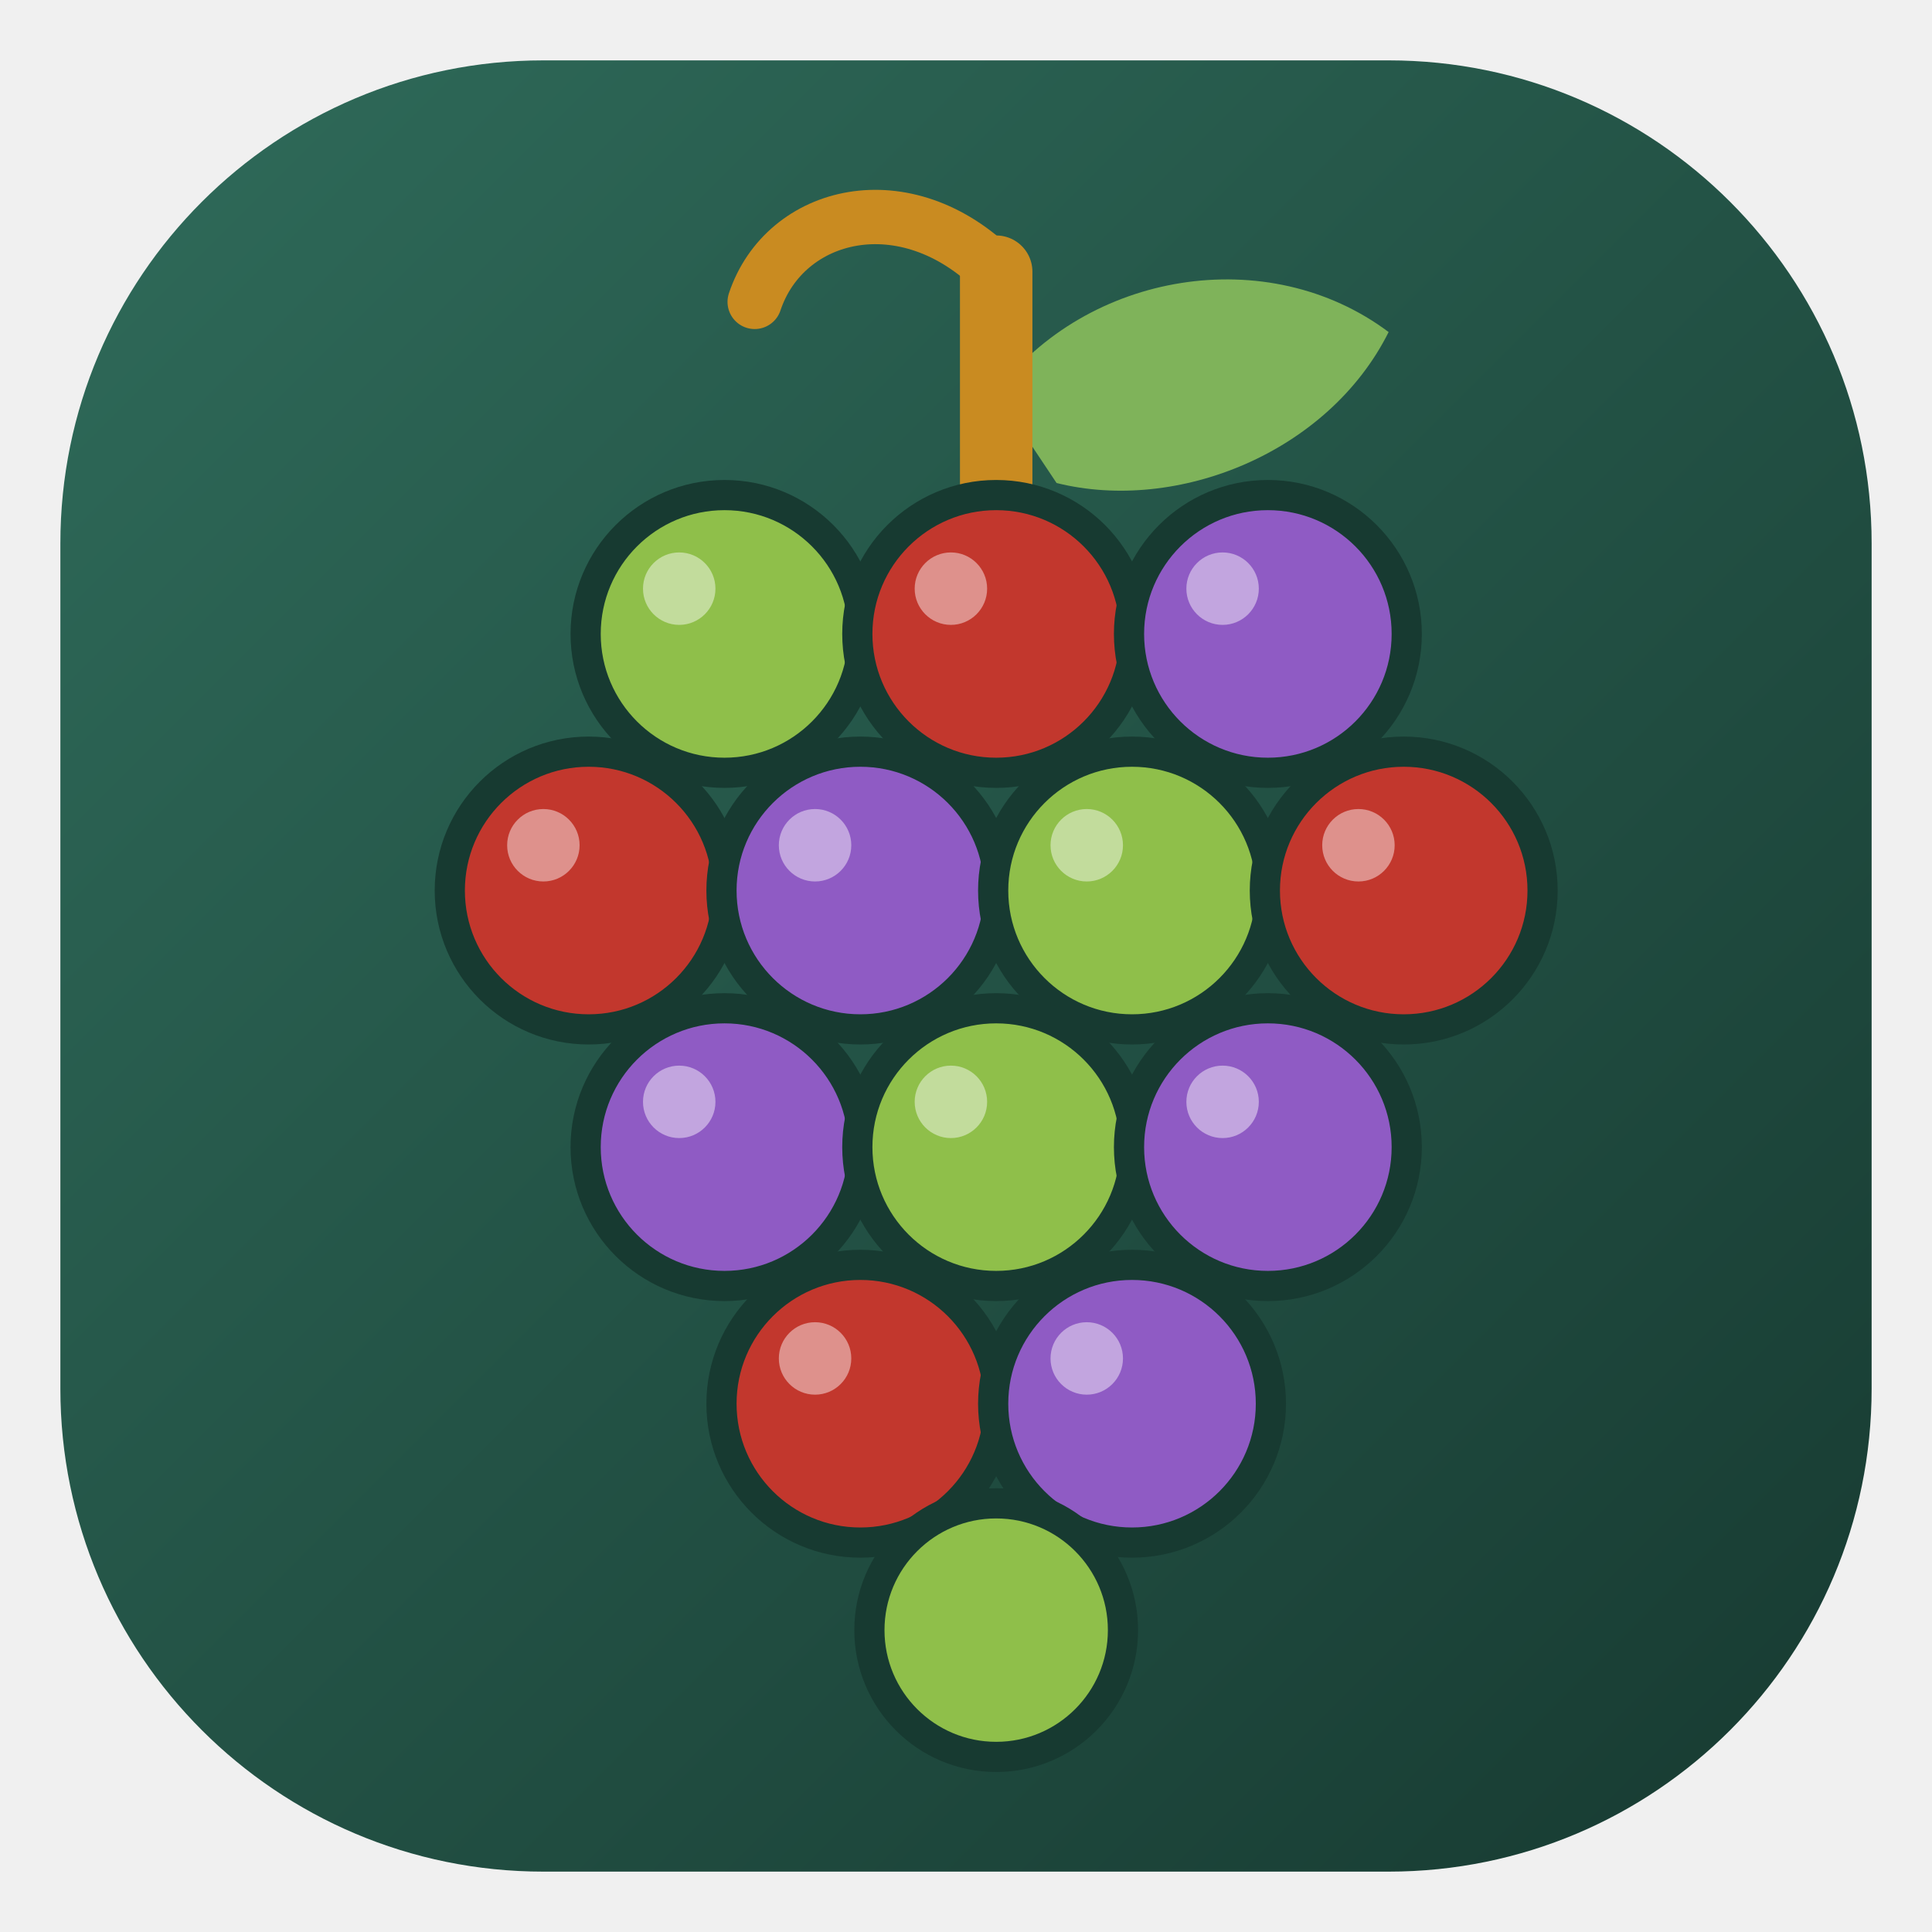
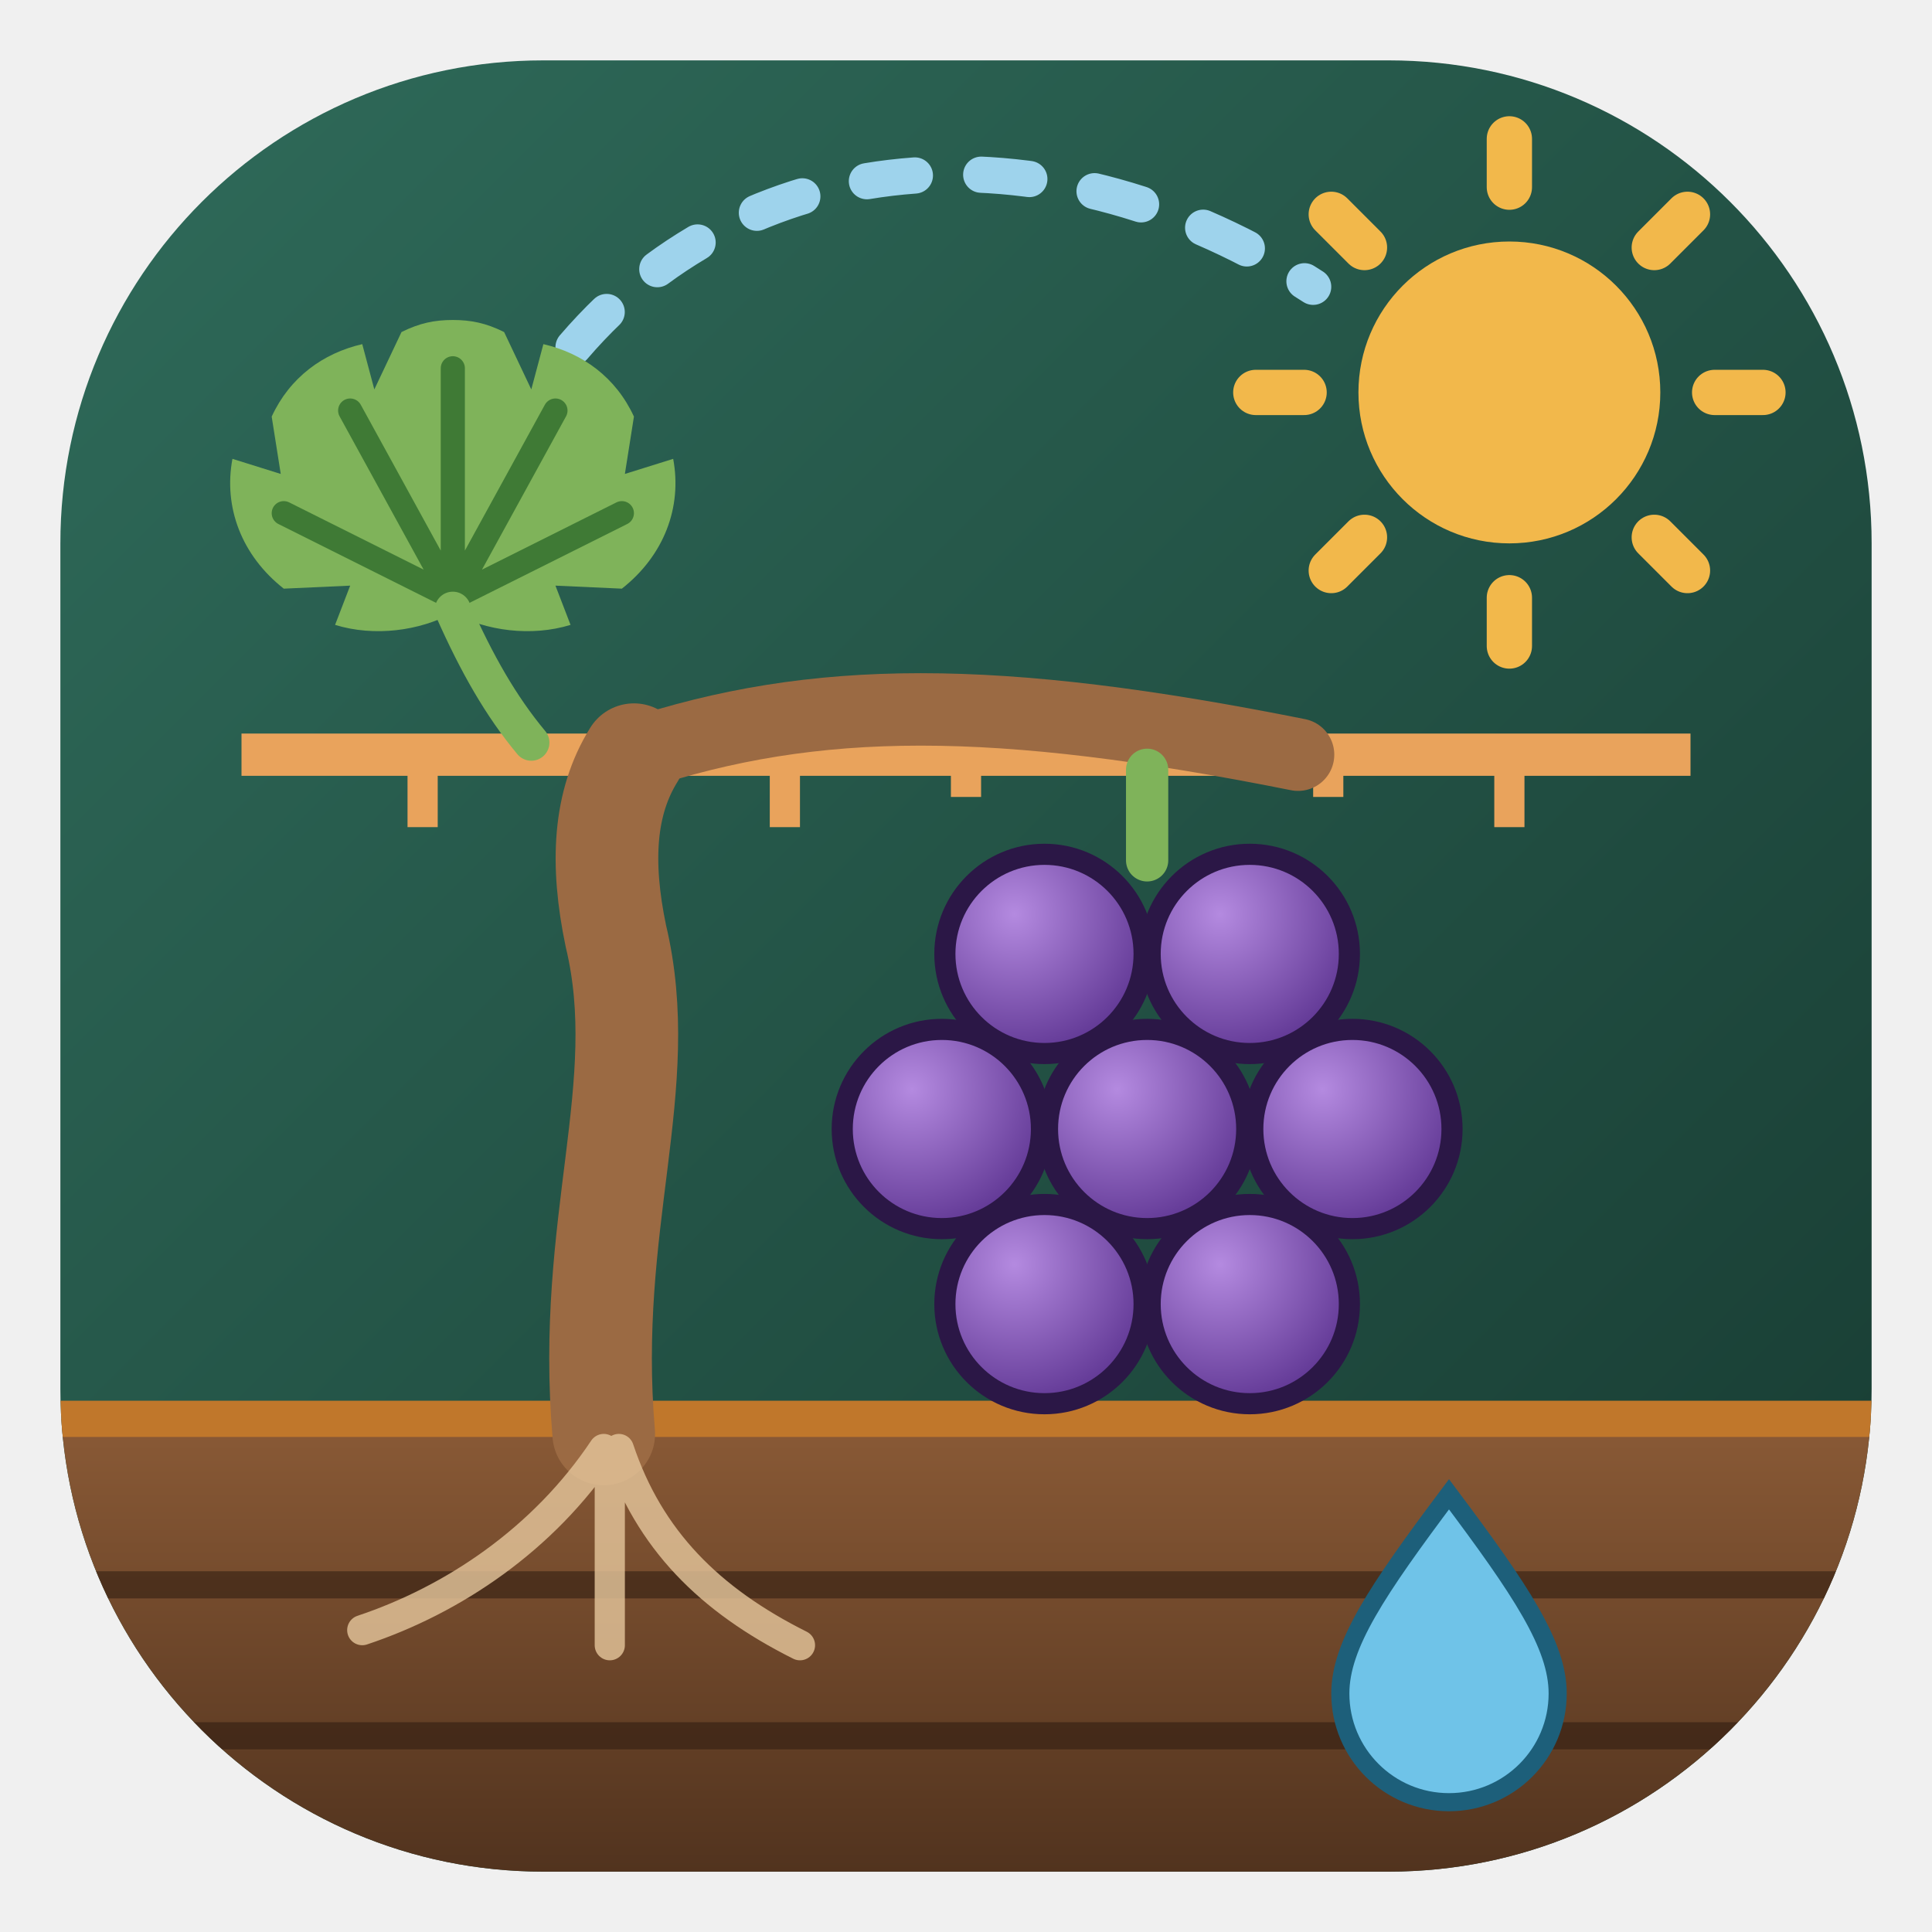
<svg xmlns="http://www.w3.org/2000/svg" viewBox="0 0 64 64">
  <defs>
-     <linearGradient id="g" x1="0" y1="0" x2="1" y2="1">
+     <linearGradient id="vt-g" x1="0" y1="0" x2="1" y2="1">
      <stop offset="0" stop-color="#2f6b5a" />
      <stop offset="1" stop-color="#173a31" />
    </linearGradient>
+     <linearGradient id="vt-s" x1="0" y1="0" x2="0" y2="1">
+       <stop offset="0" stop-color="#8a5a36" />
+       <stop offset="1" stop-color="#4a2e1b" />
+     </linearGradient>
+     <radialGradient id="vt-u" cx=".35" cy=".3" r=".75">
+       <stop offset="0" stop-color="#b48ae0" />
+       <stop offset="1" stop-color="#5e3592" />
+     </radialGradient>
+     <clipPath id="vt-c">
+       <rect x="2" y="2" width="60" height="60" rx="16" />
+     </clipPath>
  </defs>
-   <rect x="2" y="2" width="60" height="60" rx="16" fill="url(#g)" />
-   <path d="M33 13c3-4 9-5 13-2-2 4-7 6-11 5" fill="#7fb35a" />
-   <path d="M33 9v8" stroke="#c98b21" stroke-width="2.4" stroke-linecap="round" />
-   <path d="M33 9c-3-3-7-2-8 1" stroke="#c98b21" stroke-width="1.8" fill="none" stroke-linecap="round" />
-   <g stroke="#173a31" stroke-width="1">
-     <circle cx="24" cy="21" r="4.6" fill="#8fbf4a" />
-     <circle cx="33" cy="21" r="4.6" fill="#c2372d" />
-     <circle cx="42" cy="21" r="4.6" fill="#8f5bc4" />
-     <circle cx="19.5" cy="29.5" r="4.6" fill="#c2372d" />
-     <circle cx="28.5" cy="29.5" r="4.6" fill="#8f5bc4" />
-     <circle cx="37.5" cy="29.5" r="4.6" fill="#8fbf4a" />
-     <circle cx="46.5" cy="29.5" r="4.6" fill="#c2372d" />
-     <circle cx="24" cy="38" r="4.6" fill="#8f5bc4" />
-     <circle cx="33" cy="38" r="4.6" fill="#8fbf4a" />
-     <circle cx="42" cy="38" r="4.6" fill="#8f5bc4" />
-     <circle cx="28.5" cy="46.5" r="4.6" fill="#c2372d" />
-     <circle cx="37.5" cy="46.5" r="4.6" fill="#8f5bc4" />
-     <circle cx="33" cy="54" r="4.2" fill="#8fbf4a" />
+   <rect x="2" y="2" width="60" height="60" rx="16" fill="url(#vt-g)" />
+   <g clip-path="url(#vt-c)">
+     <path d="M2 47h60v17H2z" fill="url(#vt-s)" />
+     <path d="M2 52.5h60M2 57.5h60" stroke="#2c1a0f" stroke-width=".9" opacity=".55" />
+     <path d="M2 47h60" stroke="#c0772b" stroke-width="1.2" />
  </g>
-   <g fill="#fff" opacity=".45">
-     <circle cx="22.5" cy="19.5" r="1.2" />
-     <circle cx="31.5" cy="19.5" r="1.2" />
-     <circle cx="40.5" cy="19.5" r="1.2" />
-     <circle cx="18" cy="28" r="1.2" />
-     <circle cx="27" cy="28" r="1.2" />
-     <circle cx="36" cy="28" r="1.2" />
-     <circle cx="45" cy="28" r="1.2" />
-     <circle cx="22.5" cy="36.5" r="1.2" />
-     <circle cx="31.5" cy="36.5" r="1.2" />
-     <circle cx="40.5" cy="36.5" r="1.2" />
-     <circle cx="27" cy="45" r="1.2" />
-     <circle cx="36" cy="45" r="1.2" />
+   <circle cx="50" cy="13" r="5" fill="#f2b84b" />
+   <g stroke="#f2b84b" stroke-width="1.5" stroke-linecap="round">
+     <path d="M50 4.6v1.6M50 19.8v1.6M41.6 13h1.6M56.8 13h1.6M44.1 7.1l1.1 1.1M54.8 17.8l1.1 1.1M44.1 18.9l1.1-1.1M54.8 8.2l1.1-1.1" />
  </g>
+   <path d="M8 25h48" stroke="#e9a35c" stroke-width="1.4" />
+   <path d="M14 25v2.4M20 25v1.4M26 25v2.4M32 25v1.4M38 25v2.4M44 25v1.4M50 25v2.4" stroke="#e9a35c" stroke-width="1" />
+   <path d="M20 47.5c-.6-7 1.6-11.5.4-16.5-.5-2.4-.4-4.4.6-6" stroke="#9b6a43" stroke-width="3.4" fill="none" stroke-linecap="round" />
+   <path d="M21 25c6-2 12-2 22 0" stroke="#9b6a43" stroke-width="2.4" fill="none" stroke-linecap="round" />
+   <path d="M20 48c-2 3-5 5-8 6M20.5 48c1 3 3 5 6 6.5M20.2 48.5v6" stroke="#e6c79c" stroke-width="1" fill="none" stroke-linecap="round" opacity=".8" />
+   <path d="M19 11.5C25 4.5 35 4 43.5 9.5" stroke="#9ed3ec" stroke-width="1.2" fill="none" stroke-dasharray="1.6 2.2" stroke-linecap="round" />
+   <path d="M15 20.3c-1.1.6-2.6.8-3.9.4l.5-1.3-2.2.1c-1.4-1.1-2-2.7-1.7-4.3l1.6.5-.3-1.9c.6-1.3 1.7-2.1 3-2.4l.4 1.5.9-1.9c.6-.3 1.1-.4 1.7-.4s1.1.1 1.7.4l.9 1.9.4-1.5c1.3.3 2.4 1.1 3 2.4l-.3 1.9 1.6-.5c.3 1.6-.3 3.2-1.7 4.3l-2.2-.1.5 1.3c-1.3.4-2.8.2-3.9-.4z" fill="#7fb35a" />
+   <path d="M15 19.8V12.2M15 19.8 11.6 13.6M15 19.8 9.4 17M15 19.8 18.4 13.6M15 19.8 20.6 17" stroke="#3f7a35" stroke-width=".8" stroke-linecap="round" />
+   <path d="M15 20.2c.8 1.8 1.6 3.2 2.6 4.4" stroke="#7fb35a" stroke-width="1.2" fill="none" stroke-linecap="round" />
+   <path d="M38 25.5v3" stroke="#7fb35a" stroke-width="1.4" stroke-linecap="round" />
+   <g fill="url(#vt-u)" stroke="#2b1746" stroke-width=".7">
+     <circle cx="34.6" cy="31.6" r="3.3" />
+     <circle cx="41.4" cy="31.6" r="3.3" />
+     <circle cx="31.2" cy="37.4" r="3.3" />
+     <circle cx="38" cy="37.4" r="3.3" />
+     <circle cx="44.8" cy="37.4" r="3.3" />
+     <circle cx="34.6" cy="43.2" r="3.3" />
+     <circle cx="41.4" cy="43.2" r="3.3" />
+   </g>
+   <path d="M48 49.5c-2.4 3.2-3.6 5-3.6 6.6a3.6 3.6 0 0 0 7.2 0c0-1.6-1.2-3.4-3.6-6.6z" fill="#6fc3e8" stroke="#1d5f7a" stroke-width=".6" />
</svg>
